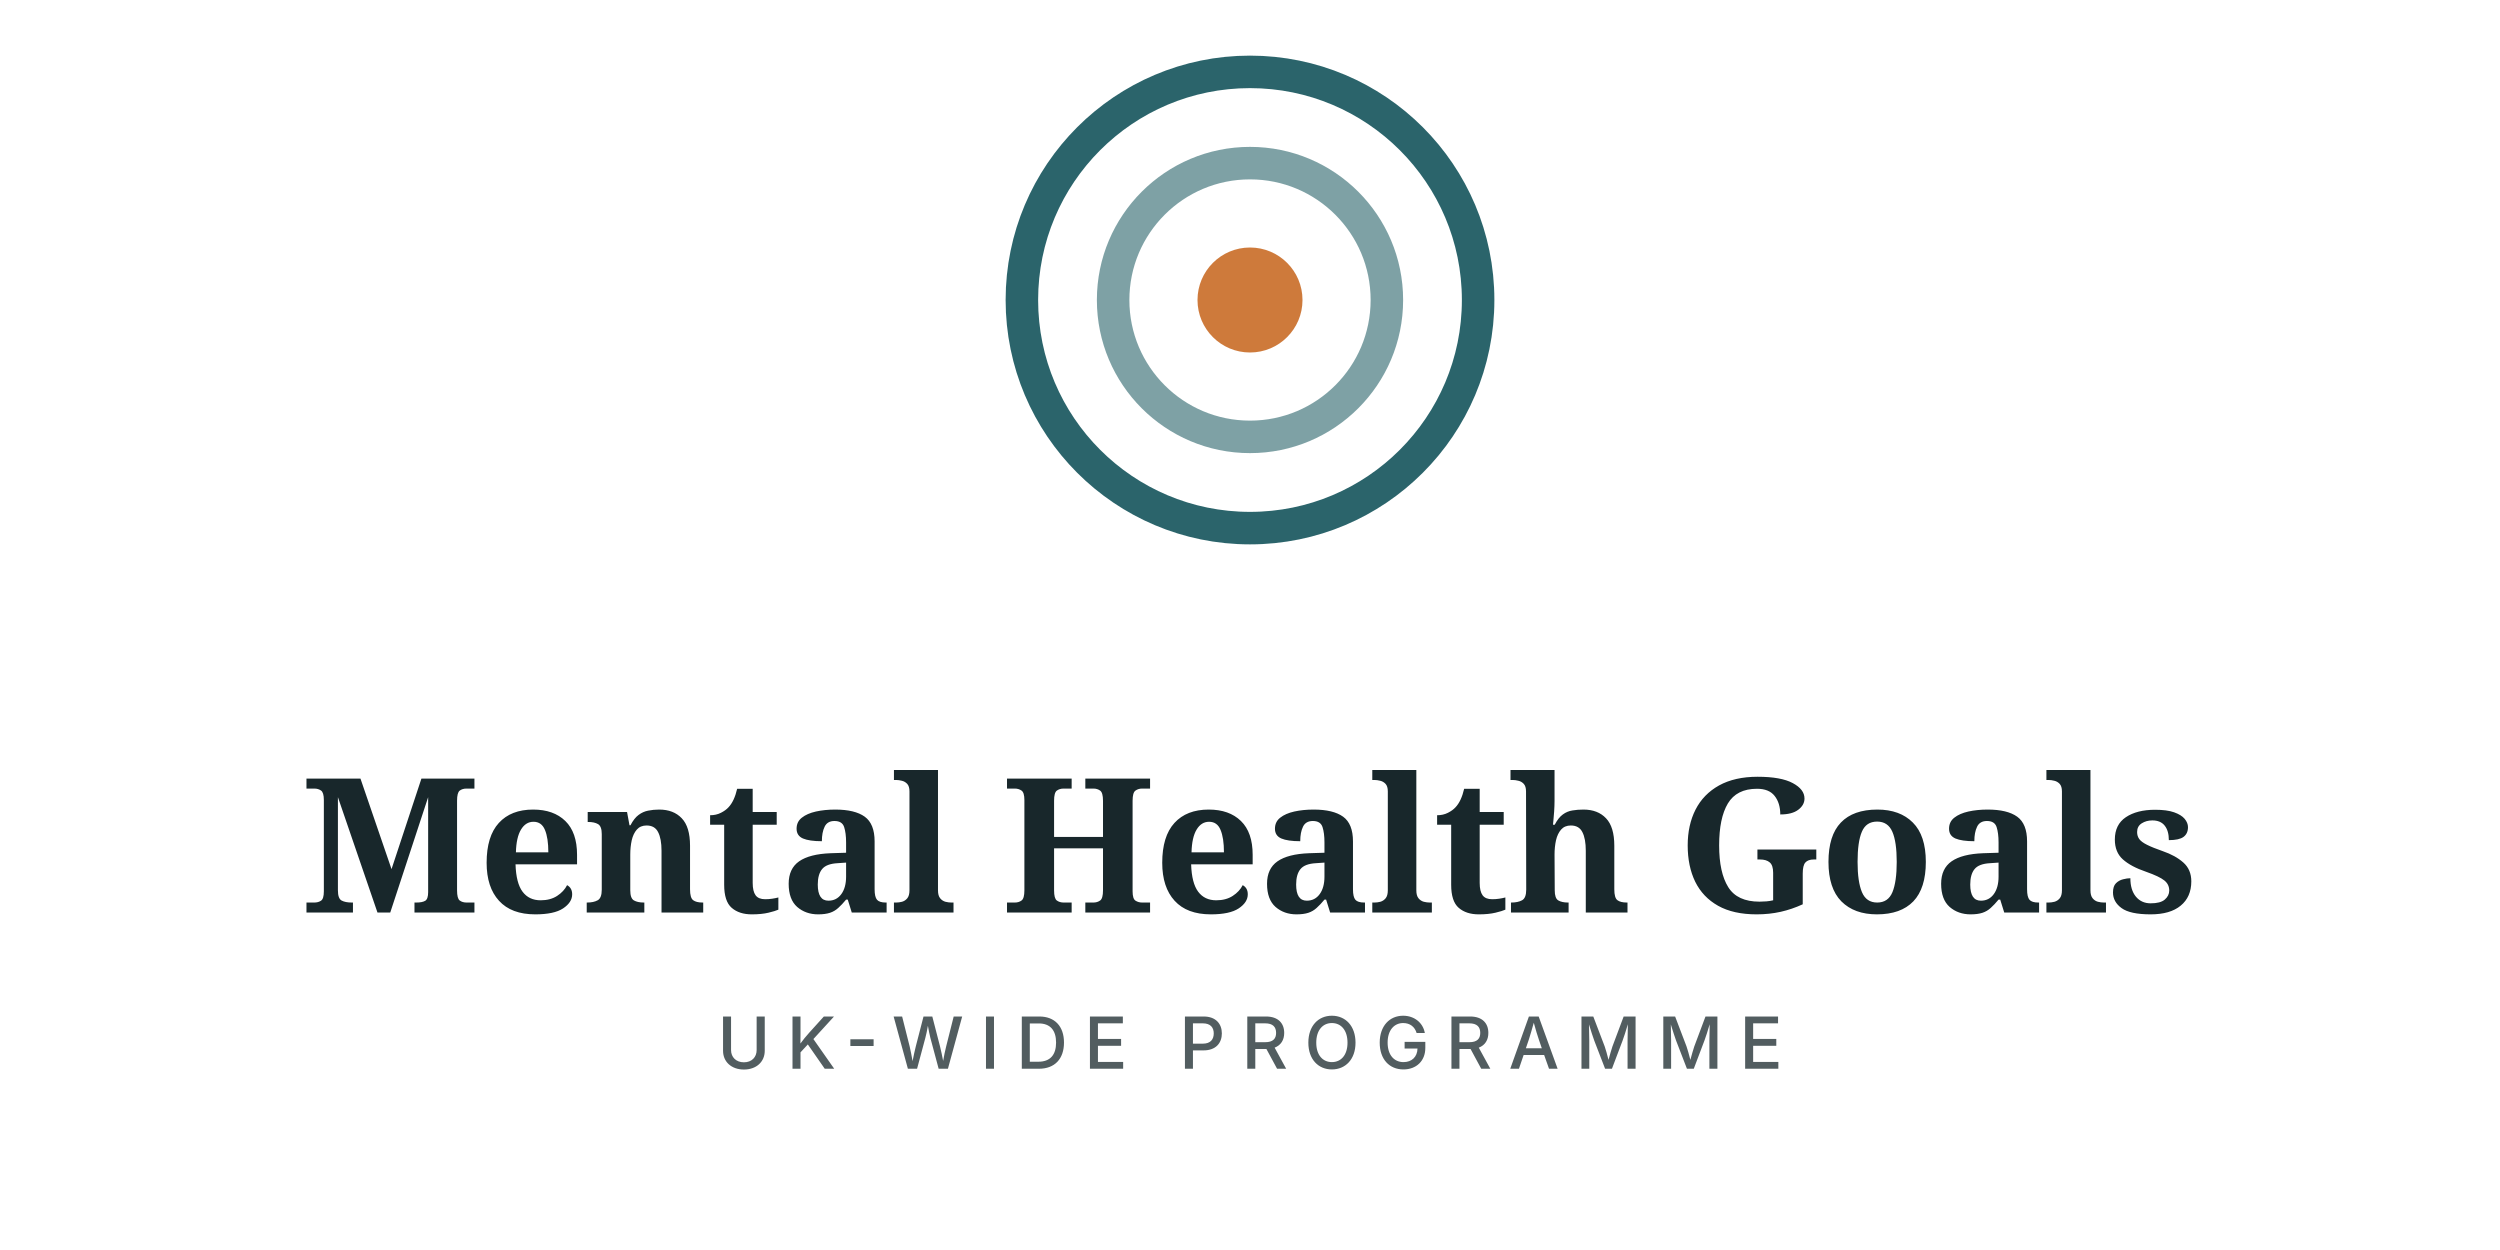
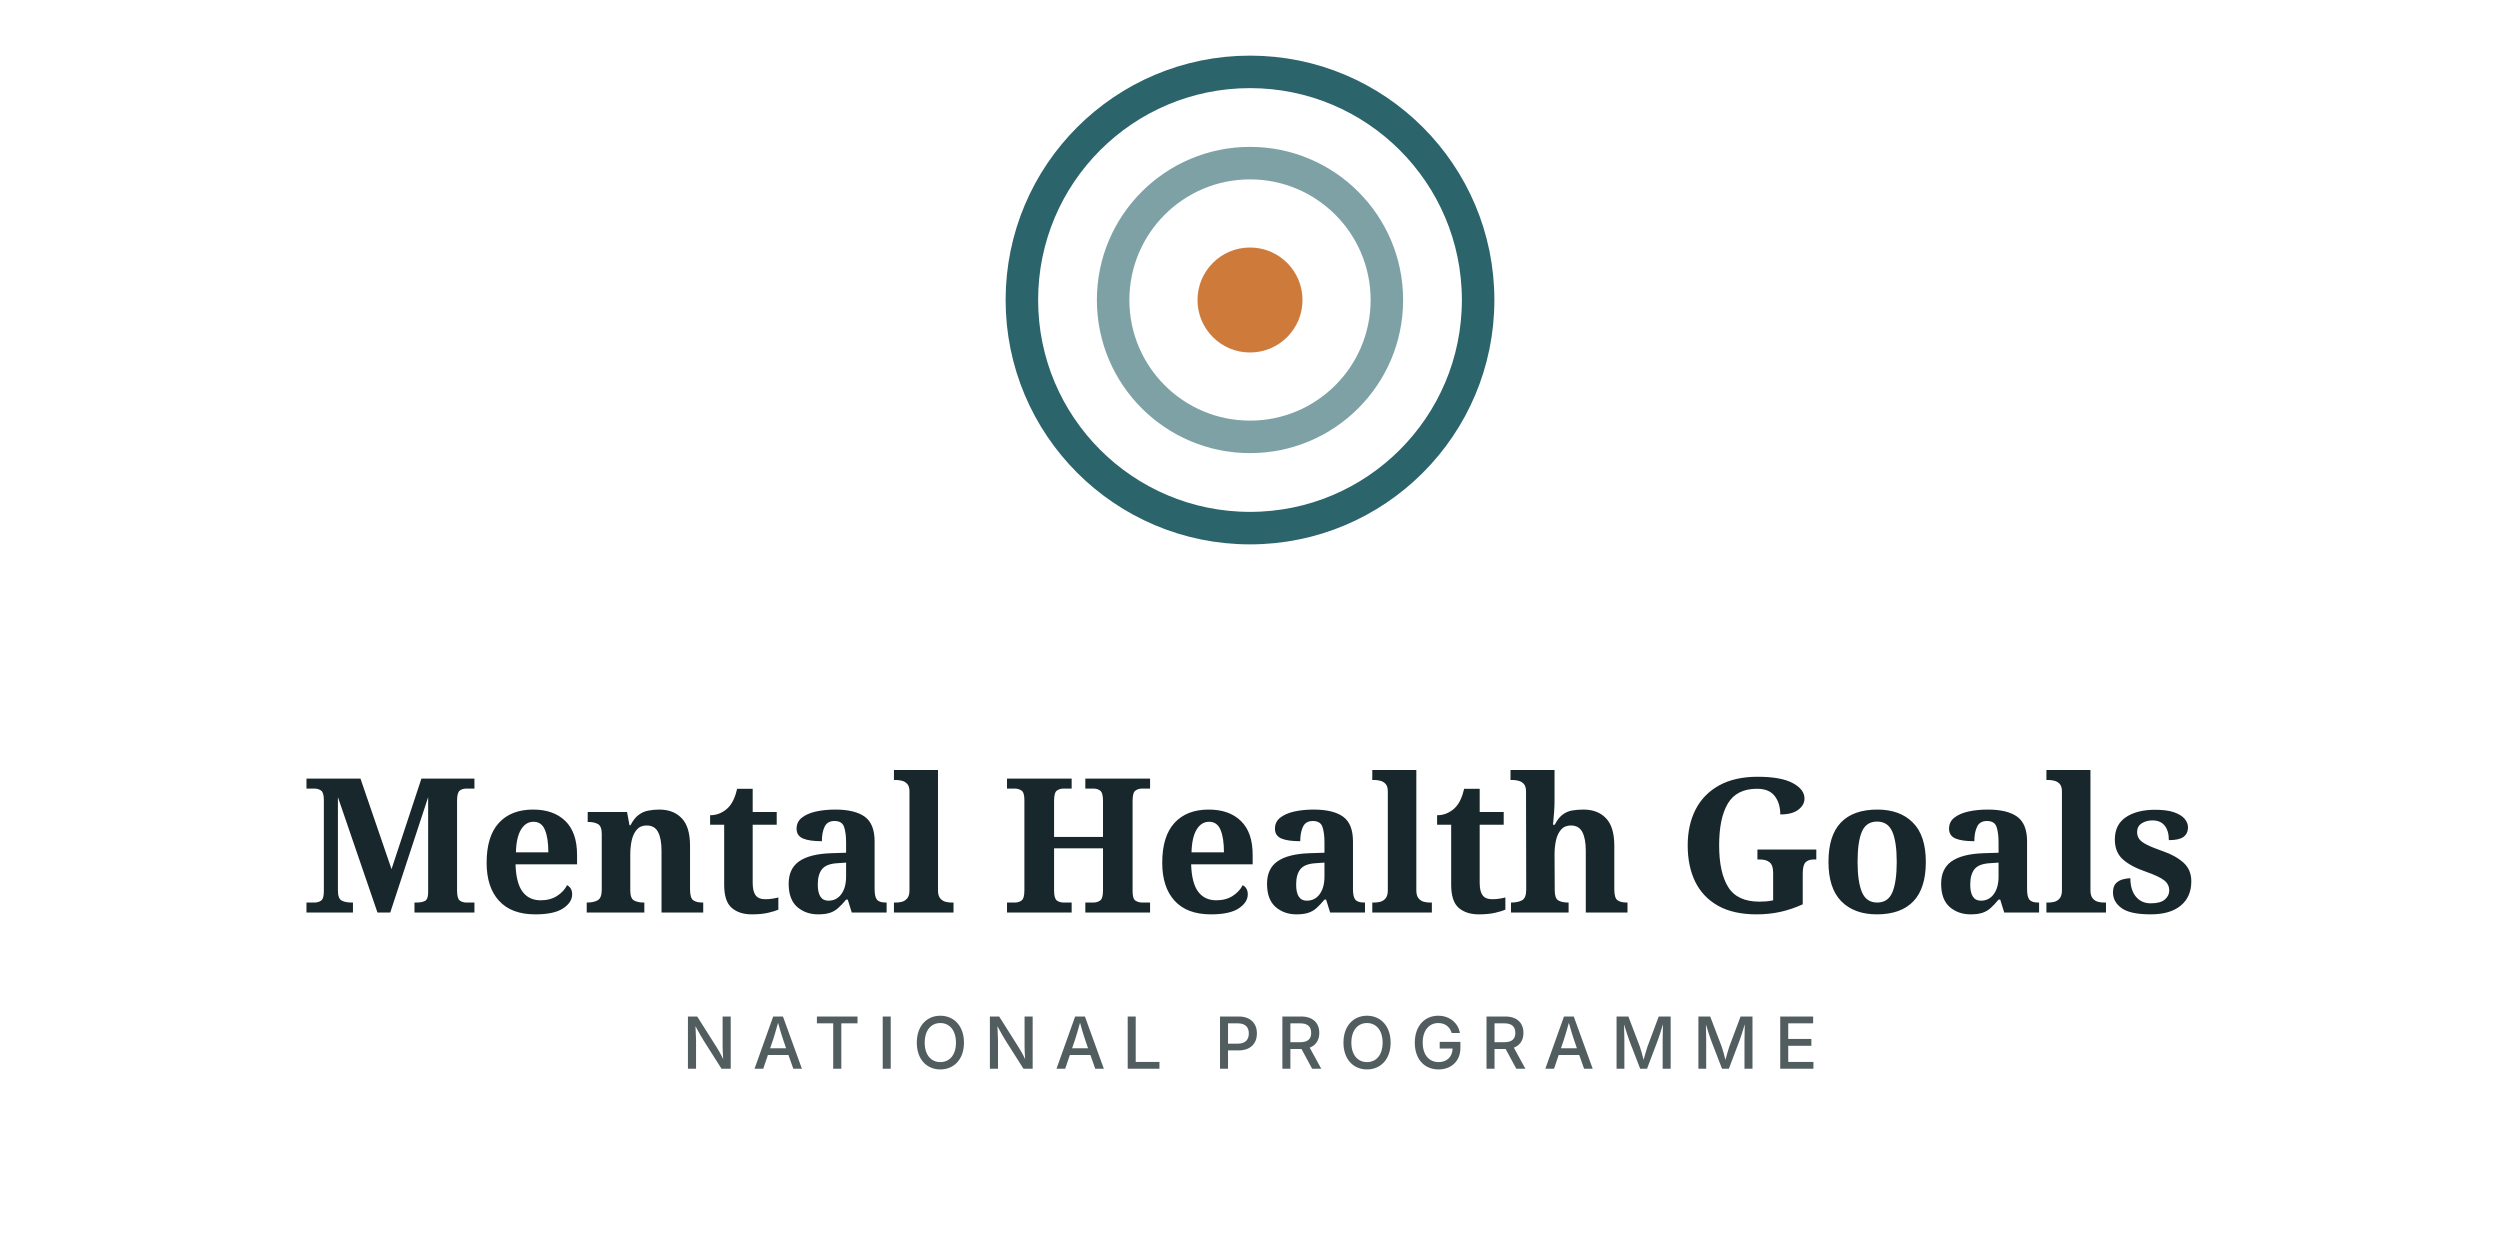
- <svg xmlns="http://www.w3.org/2000/svg" width="400" height="200" viewBox="0 0 400 200" role="img" aria-label="Mental Health Goals — UK-wide Programme">
+ <svg xmlns="http://www.w3.org/2000/svg" width="400" height="200" viewBox="0 0 400 200" role="img" aria-label="Mental Health Goals — National Programme">
  <g transform="translate(152 0)">
    <circle cx="48" cy="48" r="36.5" fill="none" stroke="#15545B" stroke-width="5.2" stroke-opacity="0.9" />
    <circle cx="48" cy="48" r="21.9" fill="none" stroke="#15545B" stroke-width="5.2" stroke-opacity="0.55" />
    <circle cx="48" cy="48" r="8.4" fill="#CE7A3B" />
  </g>
  <text x="200" y="146" text-anchor="middle" font-family="Fraunces, 'Iowan Old Style', 'Palatino Nova', Georgia, serif" font-size="30" font-weight="600" letter-spacing="-0.3" fill="#18272B">Mental Health Goals</text>
-   <text x="200" y="171" text-anchor="middle" font-family="Inter, 'Helvetica Neue', Helvetica, Arial, sans-serif" font-size="11.5" font-weight="500" letter-spacing="2.6" fill="#18272B" opacity="0.75">UK-WIDE PROGRAMME</text>
+   <text x="200" y="171" text-anchor="middle" font-family="Inter, 'Helvetica Neue', Helvetica, Arial, sans-serif" font-size="11.5" font-weight="500" letter-spacing="2.6" fill="#18272B" opacity="0.75">NATIONAL PROGRAMME</text>
</svg>
